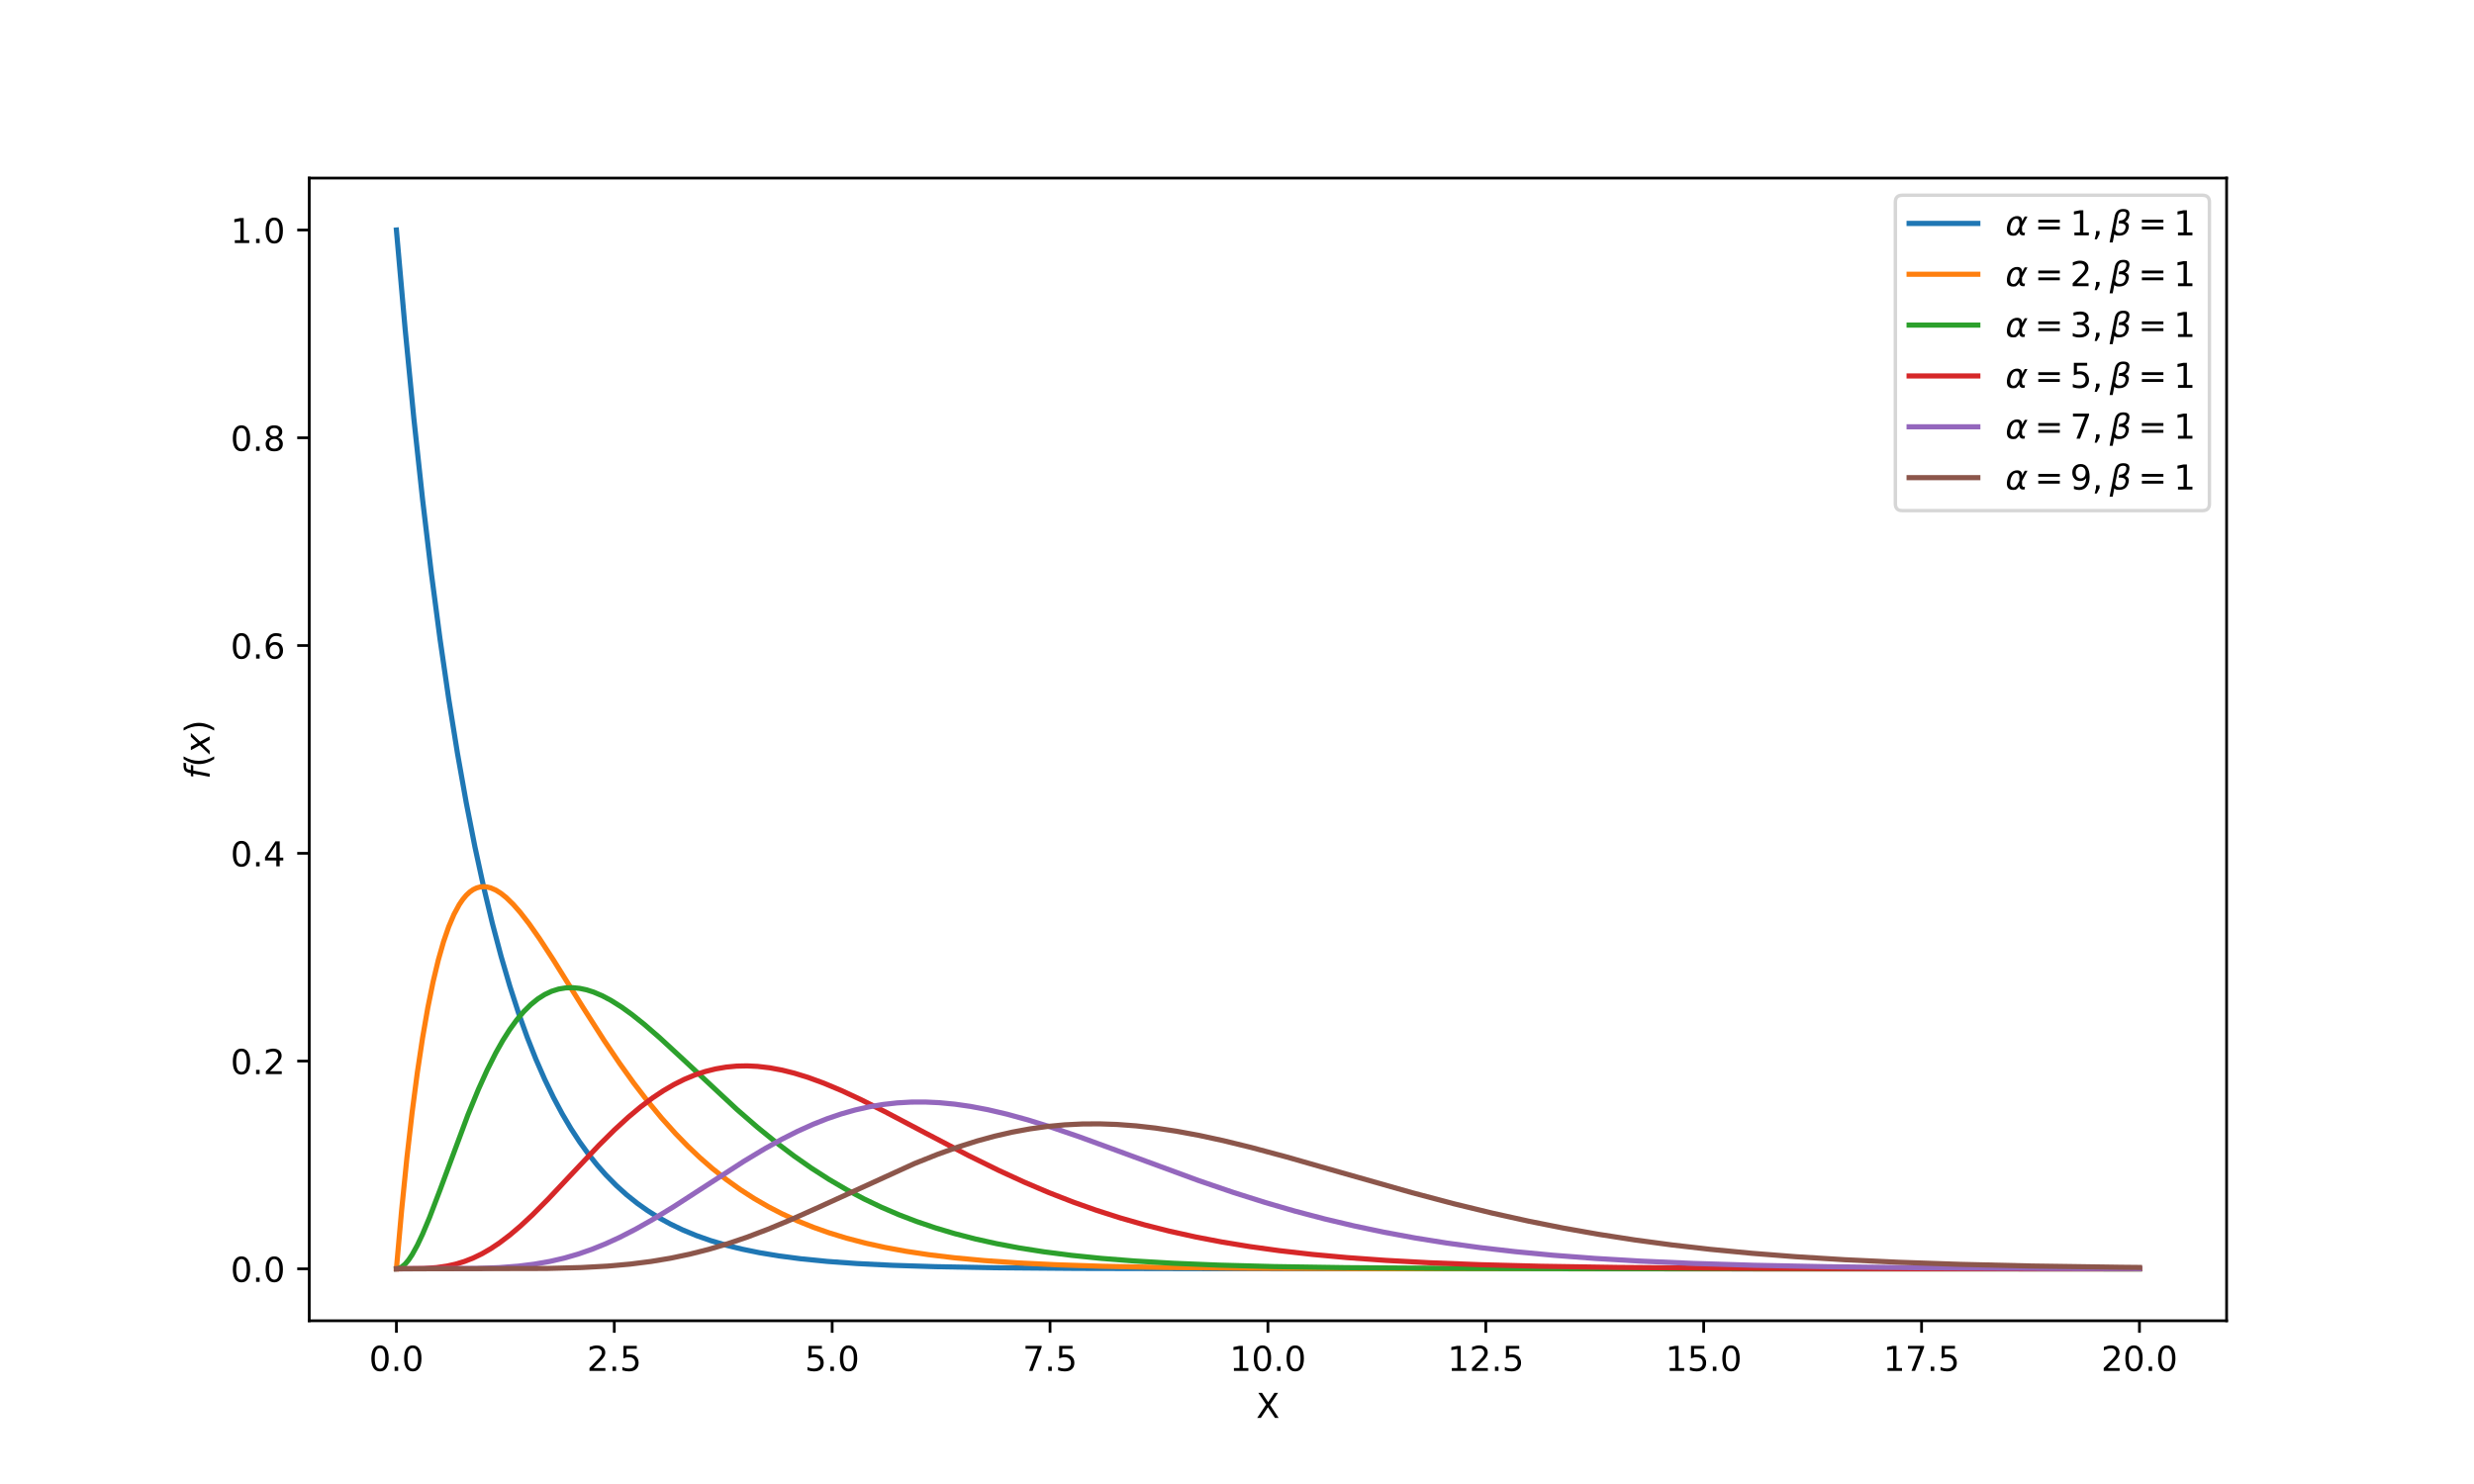
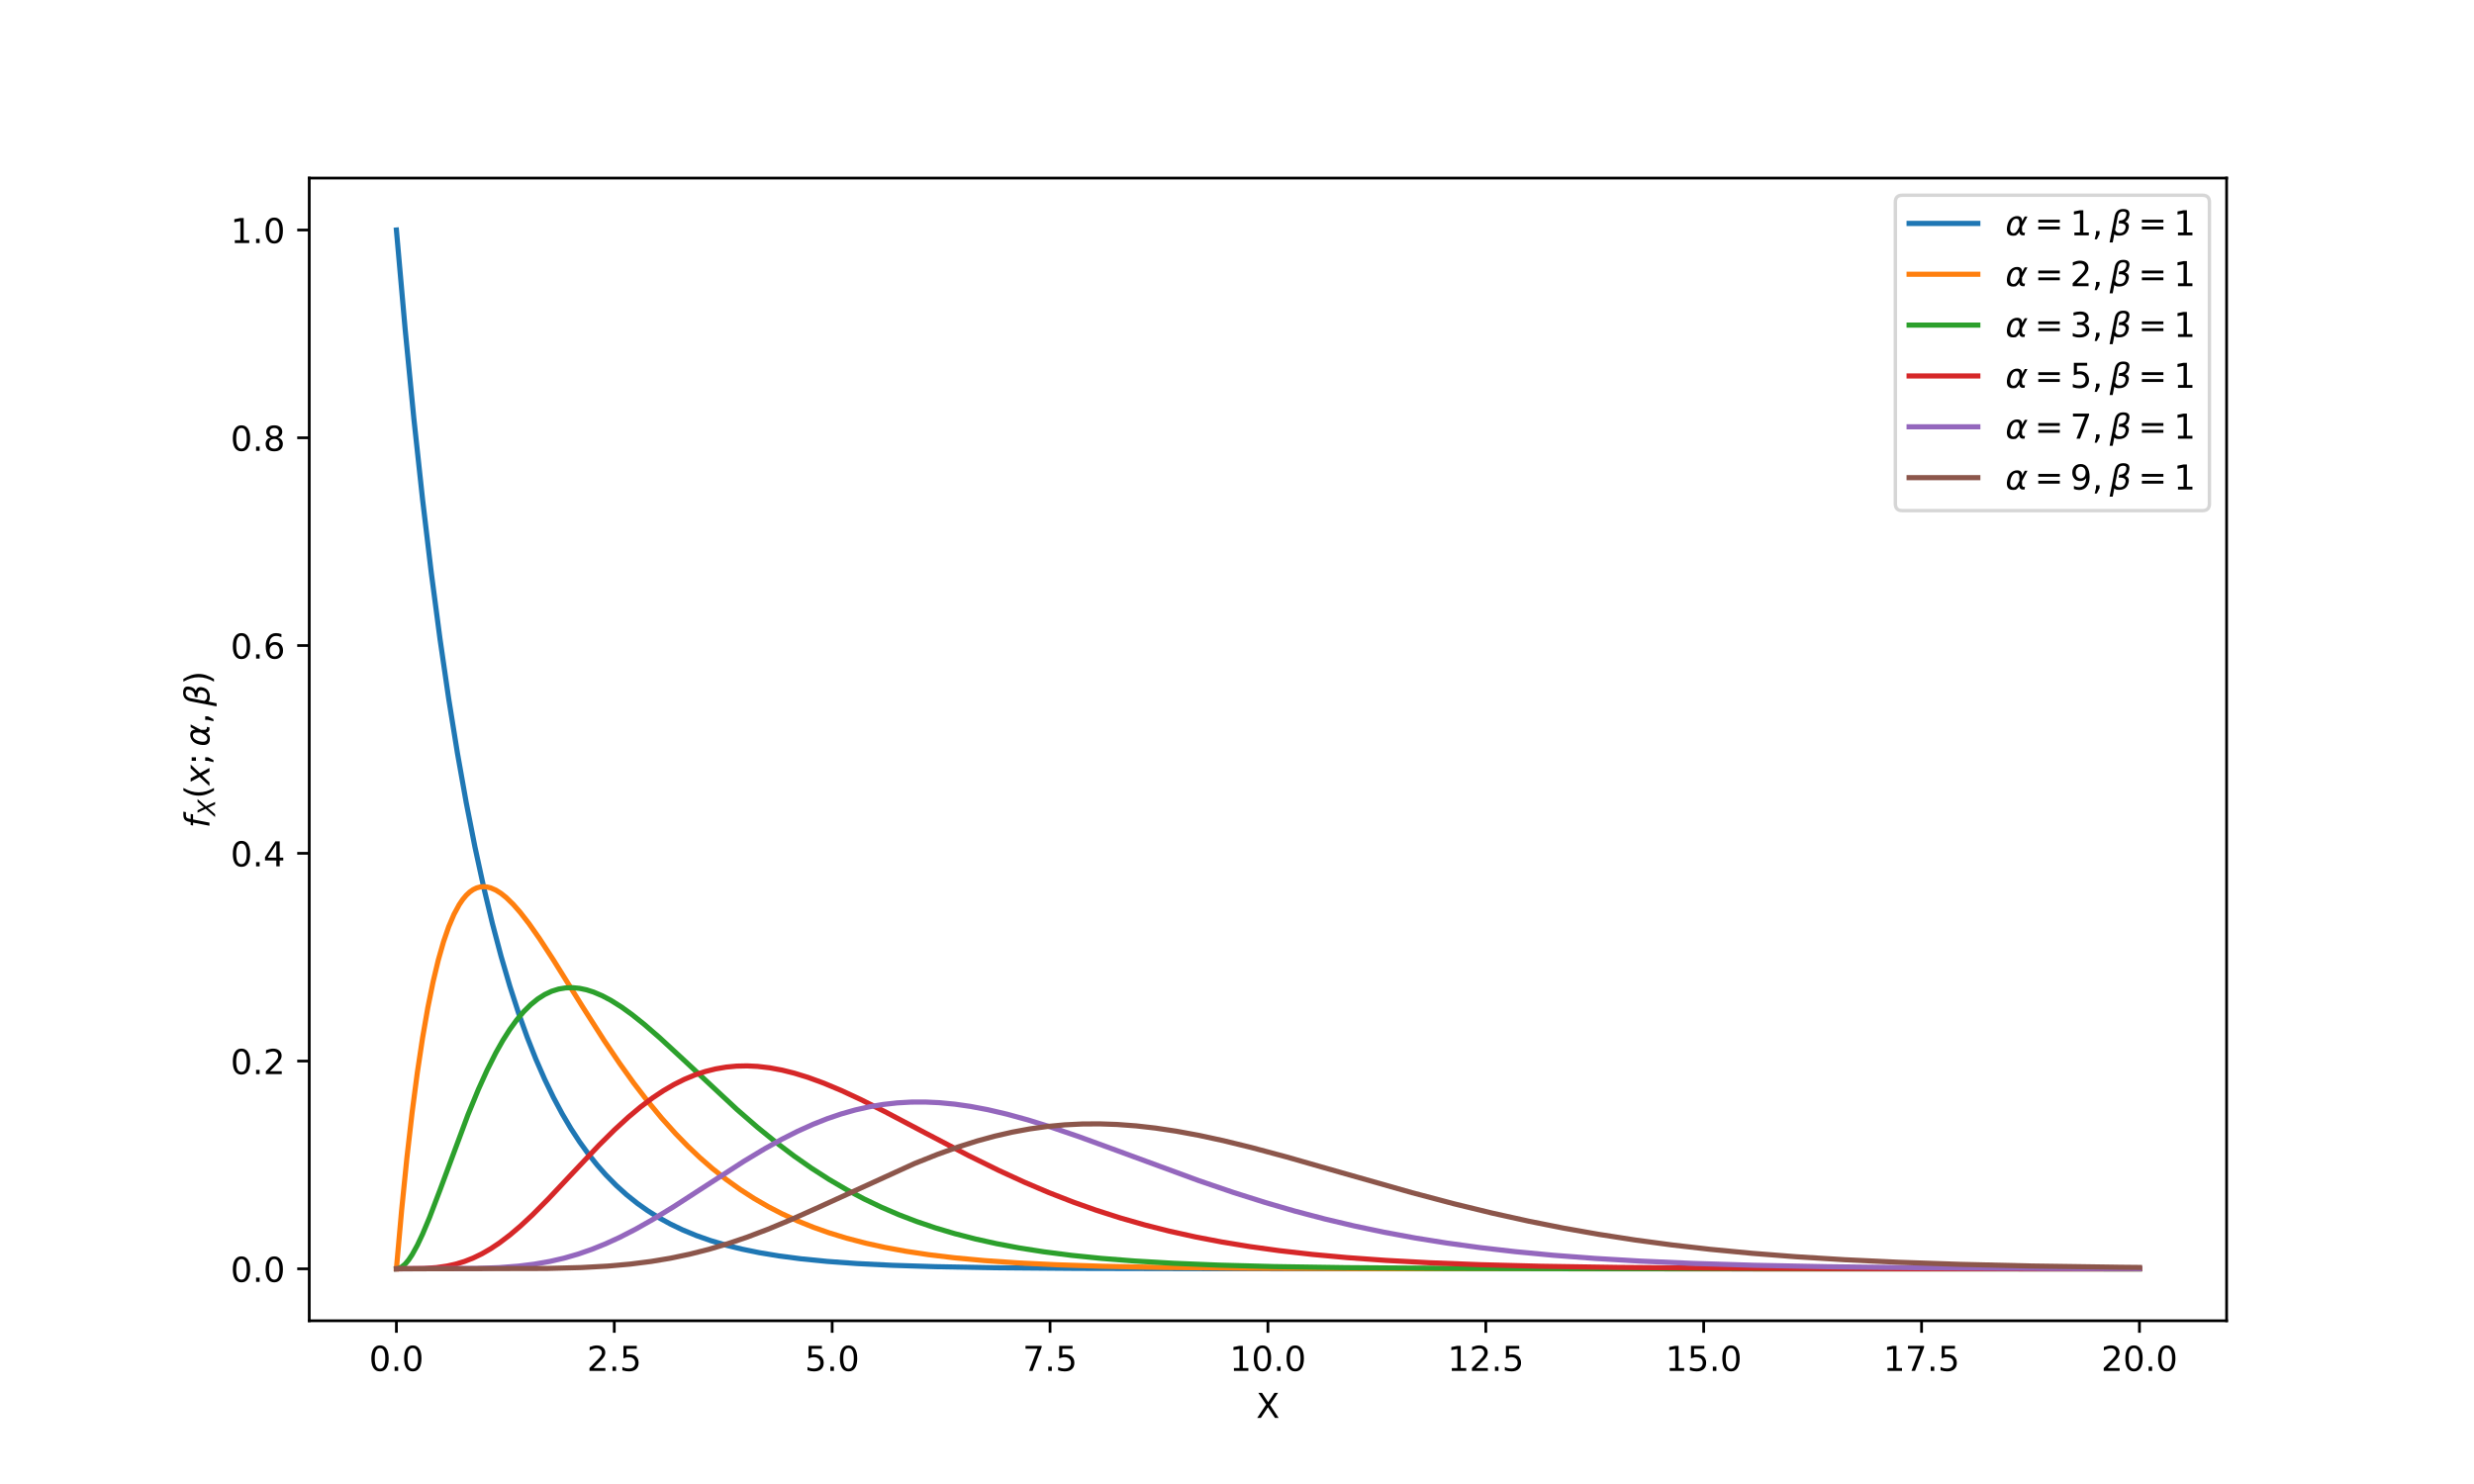
<svg xmlns="http://www.w3.org/2000/svg" xmlns:xlink="http://www.w3.org/1999/xlink" width="720pt" height="432pt" viewBox="0 0 720 432" version="1.1">
  <defs>
    <style type="text/css">*{stroke-linejoin: round; stroke-linecap: butt}</style>
  </defs>
  <g id="figure_1">
    <g id="patch_1">
      <path d="M 0 432  L 720 432  L 720 0  L 0 0  z " style="fill: #ffffff" />
    </g>
    <g id="axes_1">
      <g id="patch_2">
        <path d="M 90 384.48  L 648 384.48  L 648 51.84  L 90 51.84  z " style="fill: #ffffff" />
      </g>
      <g id="matplotlib.axis_1">
        <g id="xtick_1">
          <g id="line2d_1">
            <defs>
-               <path id="mdba56715c9" d="M 0 0  L 0 3.5  " style="stroke: #000000; stroke-width: 0.8" />
-             </defs>
-             <g>
-               <use xlink:href="#mdba56715c9" x="115.364" y="384.48" style="stroke: #000000; stroke-width: 0.8" />
+               <path id="m07faf772a5" d="M 0 0  L 0 3.5  " style="stroke: #000000; stroke-width: 0.8" />
+             </defs>
+             <g>
+               <use xlink:href="#m07faf772a5" x="115.364" y="384.48" style="stroke: #000000; stroke-width: 0.8" />
            </g>
          </g>
          <g id="text_1">
            <g transform="translate(107.4121 399.0784) scale(0.1 -0.1)">
              <defs>
                <path id="DejaVuSans-30" d="M 2034 4250  Q 1547 4250 1301 3770  Q 1056 3291 1056 2328  Q 1056 1369 1301 889  Q 1547 409 2034 409  Q 2525 409 2770 889  Q 3016 1369 3016 2328  Q 3016 3291 2770 3770  Q 2525 4250 2034 4250  z M 2034 4750  Q 2819 4750 3233 4129  Q 3647 3509 3647 2328  Q 3647 1150 3233 529  Q 2819 -91 2034 -91  Q 1250 -91 836 529  Q 422 1150 422 2328  Q 422 3509 836 4129  Q 1250 4750 2034 4750  z " transform="scale(0.015625)" />
                <path id="DejaVuSans-2e" d="M 684 794  L 1344 794  L 1344 0  L 684 0  L 684 794  z " transform="scale(0.015625)" />
              </defs>
              <use xlink:href="#DejaVuSans-30" />
              <use xlink:href="#DejaVuSans-2e" x="63.623" />
              <use xlink:href="#DejaVuSans-30" x="95.41" />
            </g>
          </g>
        </g>
        <g id="xtick_2">
          <g id="line2d_2">
            <g>
-               <use xlink:href="#mdba56715c9" x="178.773" y="384.48" style="stroke: #000000; stroke-width: 0.8" />
+               <use xlink:href="#m07faf772a5" x="178.773" y="384.48" style="stroke: #000000; stroke-width: 0.8" />
            </g>
          </g>
          <g id="text_2">
            <g transform="translate(170.8212 399.0784) scale(0.1 -0.1)">
              <defs>
                <path id="DejaVuSans-32" d="M 1228 531  L 3431 531  L 3431 0  L 469 0  L 469 531  Q 828 903 1448 1529  Q 2069 2156 2228 2338  Q 2531 2678 2651 2914  Q 2772 3150 2772 3378  Q 2772 3750 2511 3984  Q 2250 4219 1831 4219  Q 1534 4219 1204 4116  Q 875 4013 500 3803  L 500 4441  Q 881 4594 1212 4672  Q 1544 4750 1819 4750  Q 2544 4750 2975 4387  Q 3406 4025 3406 3419  Q 3406 3131 3298 2873  Q 3191 2616 2906 2266  Q 2828 2175 2409 1742  Q 1991 1309 1228 531  z " transform="scale(0.015625)" />
                <path id="DejaVuSans-35" d="M 691 4666  L 3169 4666  L 3169 4134  L 1269 4134  L 1269 2991  Q 1406 3038 1543 3061  Q 1681 3084 1819 3084  Q 2600 3084 3056 2656  Q 3513 2228 3513 1497  Q 3513 744 3044 326  Q 2575 -91 1722 -91  Q 1428 -91 1123 -41  Q 819 9 494 109  L 494 744  Q 775 591 1075 516  Q 1375 441 1709 441  Q 2250 441 2565 725  Q 2881 1009 2881 1497  Q 2881 1984 2565 2268  Q 2250 2553 1709 2553  Q 1456 2553 1204 2497  Q 953 2441 691 2322  L 691 4666  z " transform="scale(0.015625)" />
              </defs>
              <use xlink:href="#DejaVuSans-32" />
              <use xlink:href="#DejaVuSans-2e" x="63.623" />
              <use xlink:href="#DejaVuSans-35" x="95.41" />
            </g>
          </g>
        </g>
        <g id="xtick_3">
          <g id="line2d_3">
            <g>
-               <use xlink:href="#mdba56715c9" x="242.182" y="384.48" style="stroke: #000000; stroke-width: 0.8" />
+               <use xlink:href="#m07faf772a5" x="242.182" y="384.48" style="stroke: #000000; stroke-width: 0.8" />
            </g>
          </g>
          <g id="text_3">
            <g transform="translate(234.2303 399.0784) scale(0.1 -0.1)">
              <use xlink:href="#DejaVuSans-35" />
              <use xlink:href="#DejaVuSans-2e" x="63.623" />
              <use xlink:href="#DejaVuSans-30" x="95.41" />
            </g>
          </g>
        </g>
        <g id="xtick_4">
          <g id="line2d_4">
            <g>
-               <use xlink:href="#mdba56715c9" x="305.591" y="384.48" style="stroke: #000000; stroke-width: 0.8" />
+               <use xlink:href="#m07faf772a5" x="305.591" y="384.48" style="stroke: #000000; stroke-width: 0.8" />
            </g>
          </g>
          <g id="text_4">
            <g transform="translate(297.6393 399.0784) scale(0.1 -0.1)">
              <defs>
                <path id="DejaVuSans-37" d="M 525 4666  L 3525 4666  L 3525 4397  L 1831 0  L 1172 0  L 2766 4134  L 525 4134  L 525 4666  z " transform="scale(0.015625)" />
              </defs>
              <use xlink:href="#DejaVuSans-37" />
              <use xlink:href="#DejaVuSans-2e" x="63.623" />
              <use xlink:href="#DejaVuSans-35" x="95.41" />
            </g>
          </g>
        </g>
        <g id="xtick_5">
          <g id="line2d_5">
            <g>
-               <use xlink:href="#mdba56715c9" x="369" y="384.48" style="stroke: #000000; stroke-width: 0.8" />
+               <use xlink:href="#m07faf772a5" x="369" y="384.48" style="stroke: #000000; stroke-width: 0.8" />
            </g>
          </g>
          <g id="text_5">
            <g transform="translate(357.8672 399.0784) scale(0.1 -0.1)">
              <defs>
                <path id="DejaVuSans-31" d="M 794 531  L 1825 531  L 1825 4091  L 703 3866  L 703 4441  L 1819 4666  L 2450 4666  L 2450 531  L 3481 531  L 3481 0  L 794 0  L 794 531  z " transform="scale(0.015625)" />
              </defs>
              <use xlink:href="#DejaVuSans-31" />
              <use xlink:href="#DejaVuSans-30" x="63.623" />
              <use xlink:href="#DejaVuSans-2e" x="127.246" />
              <use xlink:href="#DejaVuSans-30" x="159.033" />
            </g>
          </g>
        </g>
        <g id="xtick_6">
          <g id="line2d_6">
            <g>
-               <use xlink:href="#mdba56715c9" x="432.409" y="384.48" style="stroke: #000000; stroke-width: 0.8" />
+               <use xlink:href="#m07faf772a5" x="432.409" y="384.48" style="stroke: #000000; stroke-width: 0.8" />
            </g>
          </g>
          <g id="text_6">
            <g transform="translate(421.2763 399.0784) scale(0.1 -0.1)">
              <use xlink:href="#DejaVuSans-31" />
              <use xlink:href="#DejaVuSans-32" x="63.623" />
              <use xlink:href="#DejaVuSans-2e" x="127.246" />
              <use xlink:href="#DejaVuSans-35" x="159.033" />
            </g>
          </g>
        </g>
        <g id="xtick_7">
          <g id="line2d_7">
            <g>
-               <use xlink:href="#mdba56715c9" x="495.818" y="384.48" style="stroke: #000000; stroke-width: 0.8" />
+               <use xlink:href="#m07faf772a5" x="495.818" y="384.48" style="stroke: #000000; stroke-width: 0.8" />
            </g>
          </g>
          <g id="text_7">
            <g transform="translate(484.6854 399.0784) scale(0.1 -0.1)">
              <use xlink:href="#DejaVuSans-31" />
              <use xlink:href="#DejaVuSans-35" x="63.623" />
              <use xlink:href="#DejaVuSans-2e" x="127.246" />
              <use xlink:href="#DejaVuSans-30" x="159.033" />
            </g>
          </g>
        </g>
        <g id="xtick_8">
          <g id="line2d_8">
            <g>
-               <use xlink:href="#mdba56715c9" x="559.227" y="384.48" style="stroke: #000000; stroke-width: 0.8" />
+               <use xlink:href="#m07faf772a5" x="559.227" y="384.48" style="stroke: #000000; stroke-width: 0.8" />
            </g>
          </g>
          <g id="text_8">
            <g transform="translate(548.0945 399.0784) scale(0.1 -0.1)">
              <use xlink:href="#DejaVuSans-31" />
              <use xlink:href="#DejaVuSans-37" x="63.623" />
              <use xlink:href="#DejaVuSans-2e" x="127.246" />
              <use xlink:href="#DejaVuSans-35" x="159.033" />
            </g>
          </g>
        </g>
        <g id="xtick_9">
          <g id="line2d_9">
            <g>
-               <use xlink:href="#mdba56715c9" x="622.636" y="384.48" style="stroke: #000000; stroke-width: 0.8" />
+               <use xlink:href="#m07faf772a5" x="622.636" y="384.48" style="stroke: #000000; stroke-width: 0.8" />
            </g>
          </g>
          <g id="text_9">
            <g transform="translate(611.5036 399.0784) scale(0.1 -0.1)">
              <use xlink:href="#DejaVuSans-32" />
              <use xlink:href="#DejaVuSans-30" x="63.623" />
              <use xlink:href="#DejaVuSans-2e" x="127.246" />
              <use xlink:href="#DejaVuSans-30" x="159.033" />
            </g>
          </g>
        </g>
        <g id="text_10">
          <g transform="translate(365.575 412.7566) scale(0.1 -0.1)">
            <defs>
              <path id="DejaVuSans-58" d="M 403 4666  L 1081 4666  L 2241 2931  L 3406 4666  L 4084 4666  L 2584 2425  L 4184 0  L 3506 0  L 2194 1984  L 872 0  L 191 0  L 1856 2491  L 403 4666  z " transform="scale(0.015625)" />
            </defs>
            <use xlink:href="#DejaVuSans-58" />
          </g>
        </g>
      </g>
      <g id="matplotlib.axis_2">
        <g id="ytick_1">
          <g id="line2d_10">
            <defs>
-               <path id="me9c9425c55" d="M 0 0  L -3.5 0  " style="stroke: #000000; stroke-width: 0.8" />
-             </defs>
-             <g>
-               <use xlink:href="#me9c9425c55" x="90" y="369.36" style="stroke: #000000; stroke-width: 0.8" />
+               <path id="m8582be7dda" d="M 0 0  L -3.5 0  " style="stroke: #000000; stroke-width: 0.8" />
+             </defs>
+             <g>
+               <use xlink:href="#m8582be7dda" x="90" y="369.36" style="stroke: #000000; stroke-width: 0.8" />
            </g>
          </g>
          <g id="text_11">
            <g transform="translate(67.09687 373.1592) scale(0.1 -0.1)">
              <use xlink:href="#DejaVuSans-30" />
              <use xlink:href="#DejaVuSans-2e" x="63.623" />
              <use xlink:href="#DejaVuSans-30" x="95.41" />
            </g>
          </g>
        </g>
        <g id="ytick_2">
          <g id="line2d_11">
            <g>
-               <use xlink:href="#me9c9425c55" x="90" y="308.88" style="stroke: #000000; stroke-width: 0.8" />
+               <use xlink:href="#m8582be7dda" x="90" y="308.88" style="stroke: #000000; stroke-width: 0.8" />
            </g>
          </g>
          <g id="text_12">
            <g transform="translate(67.09687 312.6792) scale(0.1 -0.1)">
              <use xlink:href="#DejaVuSans-30" />
              <use xlink:href="#DejaVuSans-2e" x="63.623" />
              <use xlink:href="#DejaVuSans-32" x="95.41" />
            </g>
          </g>
        </g>
        <g id="ytick_3">
          <g id="line2d_12">
            <g>
-               <use xlink:href="#me9c9425c55" x="90" y="248.4" style="stroke: #000000; stroke-width: 0.8" />
+               <use xlink:href="#m8582be7dda" x="90" y="248.4" style="stroke: #000000; stroke-width: 0.8" />
            </g>
          </g>
          <g id="text_13">
            <g transform="translate(67.09687 252.1992) scale(0.1 -0.1)">
              <defs>
                <path id="DejaVuSans-34" d="M 2419 4116  L 825 1625  L 2419 1625  L 2419 4116  z M 2253 4666  L 3047 4666  L 3047 1625  L 3713 1625  L 3713 1100  L 3047 1100  L 3047 0  L 2419 0  L 2419 1100  L 313 1100  L 313 1709  L 2253 4666  z " transform="scale(0.015625)" />
              </defs>
              <use xlink:href="#DejaVuSans-30" />
              <use xlink:href="#DejaVuSans-2e" x="63.623" />
              <use xlink:href="#DejaVuSans-34" x="95.41" />
            </g>
          </g>
        </g>
        <g id="ytick_4">
          <g id="line2d_13">
            <g>
-               <use xlink:href="#me9c9425c55" x="90" y="187.92" style="stroke: #000000; stroke-width: 0.8" />
+               <use xlink:href="#m8582be7dda" x="90" y="187.92" style="stroke: #000000; stroke-width: 0.8" />
            </g>
          </g>
          <g id="text_14">
            <g transform="translate(67.09687 191.7192) scale(0.1 -0.1)">
              <defs>
                <path id="DejaVuSans-36" d="M 2113 2584  Q 1688 2584 1439 2293  Q 1191 2003 1191 1497  Q 1191 994 1439 701  Q 1688 409 2113 409  Q 2538 409 2786 701  Q 3034 994 3034 1497  Q 3034 2003 2786 2293  Q 2538 2584 2113 2584  z M 3366 4563  L 3366 3988  Q 3128 4100 2886 4159  Q 2644 4219 2406 4219  Q 1781 4219 1451 3797  Q 1122 3375 1075 2522  Q 1259 2794 1537 2939  Q 1816 3084 2150 3084  Q 2853 3084 3261 2657  Q 3669 2231 3669 1497  Q 3669 778 3244 343  Q 2819 -91 2113 -91  Q 1303 -91 875 529  Q 447 1150 447 2328  Q 447 3434 972 4092  Q 1497 4750 2381 4750  Q 2619 4750 2861 4703  Q 3103 4656 3366 4563  z " transform="scale(0.015625)" />
              </defs>
              <use xlink:href="#DejaVuSans-30" />
              <use xlink:href="#DejaVuSans-2e" x="63.623" />
              <use xlink:href="#DejaVuSans-36" x="95.41" />
            </g>
          </g>
        </g>
        <g id="ytick_5">
          <g id="line2d_14">
            <g>
-               <use xlink:href="#me9c9425c55" x="90" y="127.44" style="stroke: #000000; stroke-width: 0.8" />
+               <use xlink:href="#m8582be7dda" x="90" y="127.44" style="stroke: #000000; stroke-width: 0.8" />
            </g>
          </g>
          <g id="text_15">
            <g transform="translate(67.09687 131.2392) scale(0.1 -0.1)">
              <defs>
                <path id="DejaVuSans-38" d="M 2034 2216  Q 1584 2216 1326 1975  Q 1069 1734 1069 1313  Q 1069 891 1326 650  Q 1584 409 2034 409  Q 2484 409 2743 651  Q 3003 894 3003 1313  Q 3003 1734 2745 1975  Q 2488 2216 2034 2216  z M 1403 2484  Q 997 2584 770 2862  Q 544 3141 544 3541  Q 544 4100 942 4425  Q 1341 4750 2034 4750  Q 2731 4750 3128 4425  Q 3525 4100 3525 3541  Q 3525 3141 3298 2862  Q 3072 2584 2669 2484  Q 3125 2378 3379 2068  Q 3634 1759 3634 1313  Q 3634 634 3220 271  Q 2806 -91 2034 -91  Q 1263 -91 848 271  Q 434 634 434 1313  Q 434 1759 690 2068  Q 947 2378 1403 2484  z M 1172 3481  Q 1172 3119 1398 2916  Q 1625 2713 2034 2713  Q 2441 2713 2670 2916  Q 2900 3119 2900 3481  Q 2900 3844 2670 4047  Q 2441 4250 2034 4250  Q 1625 4250 1398 4047  Q 1172 3844 1172 3481  z " transform="scale(0.015625)" />
              </defs>
              <use xlink:href="#DejaVuSans-30" />
              <use xlink:href="#DejaVuSans-2e" x="63.623" />
              <use xlink:href="#DejaVuSans-38" x="95.41" />
            </g>
          </g>
        </g>
        <g id="ytick_6">
          <g id="line2d_15">
            <g>
-               <use xlink:href="#me9c9425c55" x="90" y="66.96" style="stroke: #000000; stroke-width: 0.8" />
+               <use xlink:href="#m8582be7dda" x="90" y="66.96" style="stroke: #000000; stroke-width: 0.8" />
            </g>
          </g>
          <g id="text_16">
            <g transform="translate(67.09687 70.75922) scale(0.1 -0.1)">
              <use xlink:href="#DejaVuSans-31" />
              <use xlink:href="#DejaVuSans-2e" x="63.623" />
              <use xlink:href="#DejaVuSans-30" x="95.41" />
            </g>
          </g>
        </g>
        <g id="text_17">
-           <g transform="translate(61.01719 226.81) rotate(-90) scale(0.1 -0.1)">
+           <g transform="translate(60.99688 241.06) rotate(-90) scale(0.1 -0.1)">
            <defs>
              <path id="DejaVuSans-Oblique-66" d="M 3059 4863  L 2969 4384  L 2419 4384  Q 2106 4384 1964 4261  Q 1822 4138 1753 3809  L 1691 3500  L 2638 3500  L 2553 3053  L 1606 3053  L 1013 0  L 434 0  L 1031 3053  L 481 3053  L 563 3500  L 1113 3500  L 1159 3744  Q 1278 4363 1576 4613  Q 1875 4863 2516 4863  L 3059 4863  z " transform="scale(0.015625)" />
+               <path id="DejaVuSans-Oblique-58" d="M 878 4666  L 1516 4666  L 2316 2981  L 3763 4666  L 4500 4666  L 2578 2438  L 3738 0  L 3103 0  L 2163 1966  L 459 0  L -275 0  L 1906 2509  L 878 4666  z " transform="scale(0.015625)" />
              <path id="DejaVuSans-28" d="M 1984 4856  Q 1566 4138 1362 3434  Q 1159 2731 1159 2009  Q 1159 1288 1364 580  Q 1569 -128 1984 -844  L 1484 -844  Q 1016 -109 783 600  Q 550 1309 550 2009  Q 550 2706 781 3412  Q 1013 4119 1484 4856  L 1984 4856  z " transform="scale(0.015625)" />
              <path id="DejaVuSans-Oblique-78" d="M 3841 3500  L 2234 1784  L 3219 0  L 2559 0  L 1819 1388  L 531 0  L -166 0  L 1556 1844  L 641 3500  L 1300 3500  L 1972 2234  L 3144 3500  L 3841 3500  z " transform="scale(0.015625)" />
+               <path id="DejaVuSans-3b" d="M 750 3309  L 1409 3309  L 1409 2516  L 750 2516  L 750 3309  z M 750 794  L 1409 794  L 1409 256  L 897 -744  L 494 -744  L 750 256  L 750 794  z " transform="scale(0.015625)" />
+               <path id="DejaVuSans-Oblique-3b1" d="M 2619 1628  L 2622 2350  Q 2625 3088 2069 3091  Q 1653 3094 1394 2747  Q 1069 2319 959 1747  Q 825 1059 994 731  Q 1169 397 1547 397  Q 1966 397 2319 1063  L 2619 1628  z M 2166 3578  Q 3141 3594 3128 2584  Q 3128 2584 3616 3500  L 4128 3500  L 3119 1603  L 3109 919  Q 3109 766 3194 638  Q 3291 488 3391 488  L 3669 488  L 3575 0  L 3228 0  Q 2934 0 2722 263  Q 2622 394 2619 669  Q 2416 334 2066 50  Q 1900 -81 1453 -78  Q 722 -72 456 397  Q 184 884 353 1747  Q 534 2675 1009 3097  Q 1544 3569 2166 3578  z " transform="scale(0.015625)" />
+               <path id="DejaVuSans-2c" d="M 750 794  L 1409 794  L 1409 256  L 897 -744  L 494 -744  L 750 256  L 750 794  z " transform="scale(0.015625)" />
+               <path id="DejaVuSans-Oblique-3b2" d="M 872 216  L 572 -1331  L -6 -1331  L 928 3478  Q 1206 4903 2538 4903  Q 3888 4903 3659 3700  Q 3503 2844 2894 2531  Q 3713 2250 3553 1416  Q 3272 -69 1759 -66  Q 1097 -63 872 216  z M 1019 966  Q 1259 422 1875 425  Q 2775 425 2966 1406  Q 3138 2288 1675 2219  L 1778 2750  Q 2909 2731 3106 3750  Q 3241 4438 2509 4434  Q 1691 4434 1503 3459  L 1019 966  z " transform="scale(0.015625)" />
              <path id="DejaVuSans-29" d="M 513 4856  L 1013 4856  Q 1481 4119 1714 3412  Q 1947 2706 1947 2009  Q 1947 1309 1714 600  Q 1481 -109 1013 -844  L 513 -844  Q 928 -128 1133 580  Q 1338 1288 1338 2009  Q 1338 2731 1133 3434  Q 928 4138 513 4856  z " transform="scale(0.015625)" />
            </defs>
-             <use xlink:href="#DejaVuSans-Oblique-66" transform="translate(0 0.015625)" />
-             <use xlink:href="#DejaVuSans-28" transform="translate(35.20508 0.015625)" />
-             <use xlink:href="#DejaVuSans-Oblique-78" transform="translate(74.21875 0.015625)" />
-             <use xlink:href="#DejaVuSans-29" transform="translate(133.3984 0.015625)" />
+             <use xlink:href="#DejaVuSans-Oblique-66" transform="translate(0 0.390625)" />
+             <use xlink:href="#DejaVuSans-Oblique-58" transform="translate(35.20508 -16.01562) scale(0.7)" />
+             <use xlink:href="#DejaVuSans-28" transform="translate(85.89356 0.390625)" />
+             <use xlink:href="#DejaVuSans-Oblique-78" transform="translate(124.9072 0.390625)" />
+             <use xlink:href="#DejaVuSans-3b" transform="translate(184.0869 0.390625)" />
+             <use xlink:href="#DejaVuSans-Oblique-3b1" transform="translate(237.2607 0.390625)" />
+             <use xlink:href="#DejaVuSans-2c" transform="translate(303.1787 0.390625)" />
+             <use xlink:href="#DejaVuSans-Oblique-3b2" transform="translate(354.4482 0.390625)" />
+             <use xlink:href="#DejaVuSans-29" transform="translate(418.2666 0.390625)" />
          </g>
        </g>
      </g>
      <g id="line2d_16">
-         <path d="M 115.364 66.96  L 117.903 95.765  L 120.441 121.825  L 122.98 145.404  L 125.519 166.736  L 128.058 186.037  L 130.597 203.499  L 133.136 219.298  L 135.675 233.592  L 138.214 246.524  L 140.753 258.225  L 143.292 268.811  L 145.83 278.388  L 148.369 287.054  L 150.908 294.894  L 153.447 301.987  L 155.986 308.404  L 158.525 314.21  L 161.064 319.464  L 163.603 324.216  L 166.142 328.516  L 168.681 332.407  L 171.219 335.927  L 173.758 339.111  L 176.297 341.993  L 179.344 345.09  L 182.391 347.837  L 185.437 350.273  L 188.484 352.434  L 191.531 354.35  L 195.085 356.312  L 198.64 358.019  L 202.702 359.697  L 206.764 361.127  L 211.334 362.484  L 215.904 363.618  L 220.982 364.66  L 226.568 365.589  L 233.169 366.453  L 240.785 367.207  L 249.418 367.828  L 259.573 368.334  L 272.268 368.738  L 289.025 369.039  L 313.398 369.237  L 357.575 369.338  L 514.987 369.36  L 622.636 369.36  L 622.636 369.36  " clip-path="url(#pf58332b8a5)" style="fill: none; stroke: #1f77b4; stroke-width: 1.5; stroke-linecap: square" />
+         <path d="M 115.364 66.96  L 117.903 95.765  L 120.441 121.825  L 122.98 145.404  L 125.519 166.736  L 128.058 186.037  L 130.597 203.499  L 133.136 219.298  L 135.675 233.592  L 138.214 246.524  L 140.753 258.225  L 143.292 268.811  L 145.83 278.388  L 148.369 287.054  L 150.908 294.894  L 153.447 301.987  L 155.986 308.404  L 158.525 314.21  L 161.064 319.464  L 163.603 324.216  L 166.142 328.516  L 168.681 332.407  L 171.219 335.927  L 173.758 339.111  L 176.297 341.993  L 179.344 345.09  L 182.391 347.837  L 185.437 350.273  L 188.484 352.434  L 191.531 354.35  L 195.085 356.312  L 198.64 358.019  L 202.702 359.697  L 206.764 361.127  L 211.334 362.484  L 215.904 363.618  L 220.982 364.66  L 226.568 365.589  L 233.169 366.453  L 240.785 367.207  L 249.418 367.828  L 259.573 368.334  L 272.268 368.738  L 289.025 369.039  L 313.398 369.237  L 357.575 369.338  L 514.987 369.36  L 622.636 369.36  L 622.636 369.36  " clip-path="url(#p2d7de448ae)" style="fill: none; stroke: #1f77b4; stroke-width: 1.5; stroke-linecap: square" />
      </g>
      <g id="line2d_17">
-         <path d="M 115.364 369.36  L 116.887 352.257  L 118.41 337.147  L 119.934 323.857  L 121.457 312.226  L 122.98 302.106  L 124.504 293.36  L 126.027 285.861  L 127.55 279.496  L 129.074 274.156  L 130.597 269.744  L 132.12 266.17  L 133.644 263.351  L 134.659 261.853  L 135.675 260.637  L 136.69 259.681  L 137.706 258.968  L 138.722 258.48  L 139.737 258.2  L 140.753 258.113  L 141.768 258.204  L 142.784 258.46  L 144.307 259.122  L 145.83 260.085  L 147.354 261.309  L 149.385 263.292  L 151.416 265.61  L 153.955 268.882  L 157.002 273.22  L 161.064 279.457  L 169.696 293.308  L 175.79 302.842  L 180.36 309.608  L 184.422 315.269  L 188.484 320.564  L 192.546 325.475  L 196.609 330.002  L 200.163 333.652  L 203.717 337.02  L 207.272 340.118  L 211.334 343.345  L 215.396 346.256  L 219.459 348.876  L 223.521 351.227  L 227.583 353.33  L 232.153 355.428  L 236.723 357.27  L 241.293 358.883  L 246.371 360.438  L 251.957 361.896  L 257.542 363.127  L 263.636 364.248  L 270.237 365.244  L 277.853 366.162  L 286.486 366.963  L 296.133 367.629  L 307.305 368.177  L 321.015 368.622  L 338.787 368.962  L 363.668 369.194  L 404.291 369.321  L 511.432 369.359  L 622.636 369.36  L 622.636 369.36  " clip-path="url(#pf58332b8a5)" style="fill: none; stroke: #ff7f0e; stroke-width: 1.5; stroke-linecap: square" />
+         <path d="M 115.364 369.36  L 116.887 352.257  L 118.41 337.147  L 119.934 323.857  L 121.457 312.226  L 122.98 302.106  L 124.504 293.36  L 126.027 285.861  L 127.55 279.496  L 129.074 274.156  L 130.597 269.744  L 132.12 266.17  L 133.644 263.351  L 134.659 261.853  L 135.675 260.637  L 136.69 259.681  L 137.706 258.968  L 138.722 258.48  L 139.737 258.2  L 140.753 258.113  L 141.768 258.204  L 142.784 258.46  L 144.307 259.122  L 145.83 260.085  L 147.354 261.309  L 149.385 263.292  L 151.416 265.61  L 153.955 268.882  L 157.002 273.22  L 161.064 279.457  L 169.696 293.308  L 175.79 302.842  L 180.36 309.608  L 184.422 315.269  L 188.484 320.564  L 192.546 325.475  L 196.609 330.002  L 200.163 333.652  L 203.717 337.02  L 207.272 340.118  L 211.334 343.345  L 215.396 346.256  L 219.459 348.876  L 223.521 351.227  L 227.583 353.33  L 232.153 355.428  L 236.723 357.27  L 241.293 358.883  L 246.371 360.438  L 251.957 361.896  L 257.542 363.127  L 263.636 364.248  L 270.237 365.244  L 277.853 366.162  L 286.486 366.963  L 296.133 367.629  L 307.305 368.177  L 321.015 368.622  L 338.787 368.962  L 363.668 369.194  L 404.291 369.321  L 511.432 369.359  L 622.636 369.36  L 622.636 369.36  " clip-path="url(#p2d7de448ae)" style="fill: none; stroke: #ff7f0e; stroke-width: 1.5; stroke-linecap: square" />
      </g>
      <g id="line2d_18">
-         <path d="M 115.364 369.36  L 115.871 369.301  L 116.887 368.846  L 117.903 367.989  L 118.918 366.779  L 119.934 365.261  L 121.457 362.497  L 122.98 359.262  L 125.011 354.405  L 128.058 346.399  L 136.183 324.53  L 139.229 317.117  L 141.768 311.501  L 144.307 306.462  L 146.338 302.868  L 148.369 299.672  L 150.4 296.874  L 152.432 294.47  L 154.463 292.451  L 156.494 290.802  L 158.525 289.509  L 160.556 288.554  L 162.587 287.918  L 164.618 287.58  L 166.649 287.519  L 168.681 287.715  L 170.712 288.147  L 172.743 288.794  L 175.282 289.875  L 177.821 291.223  L 180.867 293.142  L 183.914 295.335  L 187.468 298.169  L 192.038 302.132  L 198.132 307.752  L 214.381 322.897  L 220.474 328.184  L 226.06 332.718  L 231.138 336.552  L 236.215 340.097  L 241.293 343.351  L 246.371 346.318  L 251.449 349.008  L 256.527 351.434  L 261.604 353.612  L 266.682 355.558  L 272.268 357.454  L 277.853 359.115  L 283.947 360.687  L 290.04 362.037  L 296.641 363.281  L 303.75 364.399  L 311.875 365.442  L 320.507 366.322  L 330.155 367.083  L 341.326 367.738  L 354.528 368.28  L 370.777 368.711  L 391.596 369.026  L 421.048 369.232  L 472.841 369.337  L 622.636 369.36  L 622.636 369.36  " clip-path="url(#pf58332b8a5)" style="fill: none; stroke: #2ca02c; stroke-width: 1.5; stroke-linecap: square" />
+         <path d="M 115.364 369.36  L 115.871 369.301  L 116.887 368.846  L 117.903 367.989  L 118.918 366.779  L 119.934 365.261  L 121.457 362.497  L 122.98 359.262  L 125.011 354.405  L 128.058 346.399  L 136.183 324.53  L 139.229 317.117  L 141.768 311.501  L 144.307 306.462  L 146.338 302.868  L 148.369 299.672  L 150.4 296.874  L 152.432 294.47  L 154.463 292.451  L 156.494 290.802  L 158.525 289.509  L 160.556 288.554  L 162.587 287.918  L 164.618 287.58  L 166.649 287.519  L 168.681 287.715  L 170.712 288.147  L 172.743 288.794  L 175.282 289.875  L 177.821 291.223  L 180.867 293.142  L 183.914 295.335  L 187.468 298.169  L 192.038 302.132  L 198.132 307.752  L 214.381 322.897  L 220.474 328.184  L 226.06 332.718  L 231.138 336.552  L 236.215 340.097  L 241.293 343.351  L 246.371 346.318  L 251.449 349.008  L 256.527 351.434  L 261.604 353.612  L 266.682 355.558  L 272.268 357.454  L 277.853 359.115  L 283.947 360.687  L 290.04 362.037  L 296.641 363.281  L 303.75 364.399  L 311.875 365.442  L 320.507 366.322  L 330.155 367.083  L 341.326 367.738  L 354.528 368.28  L 370.777 368.711  L 391.596 369.026  L 421.048 369.232  L 472.841 369.337  L 622.636 369.36  L 622.636 369.36  " clip-path="url(#p2d7de448ae)" style="fill: none; stroke: #2ca02c; stroke-width: 1.5; stroke-linecap: square" />
      </g>
      <g id="line2d_19">
-         <path d="M 115.364 369.36  L 123.488 369.264  L 127.043 369.003  L 130.089 368.559  L 132.628 367.991  L 135.167 367.215  L 137.706 366.216  L 140.245 364.985  L 142.784 363.522  L 145.323 361.832  L 148.369 359.526  L 151.416 356.945  L 154.971 353.641  L 159.541 349.042  L 166.142 342.022  L 174.266 333.427  L 178.836 328.898  L 182.898 325.177  L 186.453 322.208  L 190.007 319.541  L 193.054 317.513  L 196.101 315.734  L 199.147 314.208  L 202.194 312.939  L 205.241 311.925  L 208.287 311.16  L 211.334 310.638  L 214.381 310.35  L 217.428 310.285  L 220.474 310.431  L 224.029 310.848  L 227.583 311.511  L 231.138 312.396  L 235.2 313.647  L 239.77 315.319  L 244.848 317.448  L 250.433 320.043  L 257.542 323.611  L 269.221 329.774  L 281.916 336.407  L 290.548 340.661  L 298.165 344.161  L 305.274 347.181  L 312.382 349.949  L 318.984 352.288  L 326.093 354.563  L 333.201 356.593  L 340.31 358.392  L 347.927 360.08  L 355.544 361.541  L 363.668 362.876  L 372.301 364.071  L 381.948 365.17  L 392.104 366.1  L 403.275 366.901  L 415.97 367.589  L 430.695 368.16  L 448.468 368.618  L 470.81 368.962  L 501.785 369.196  L 552.055 369.323  L 622.636 369.356  L 622.636 369.356  " clip-path="url(#pf58332b8a5)" style="fill: none; stroke: #d62728; stroke-width: 1.5; stroke-linecap: square" />
+         <path d="M 115.364 369.36  L 123.488 369.264  L 127.043 369.003  L 130.089 368.559  L 132.628 367.991  L 135.167 367.215  L 137.706 366.216  L 140.245 364.985  L 142.784 363.522  L 145.323 361.832  L 148.369 359.526  L 151.416 356.945  L 154.971 353.641  L 159.541 349.042  L 166.142 342.022  L 174.266 333.427  L 178.836 328.898  L 182.898 325.177  L 186.453 322.208  L 190.007 319.541  L 193.054 317.513  L 196.101 315.734  L 199.147 314.208  L 202.194 312.939  L 205.241 311.925  L 208.287 311.16  L 211.334 310.638  L 214.381 310.35  L 217.428 310.285  L 220.474 310.431  L 224.029 310.848  L 227.583 311.511  L 231.138 312.396  L 235.2 313.647  L 239.77 315.319  L 244.848 317.448  L 250.433 320.043  L 257.542 323.611  L 269.221 329.774  L 281.916 336.407  L 290.548 340.661  L 298.165 344.161  L 305.274 347.181  L 312.382 349.949  L 318.984 352.288  L 326.093 354.563  L 333.201 356.593  L 340.31 358.392  L 347.927 360.08  L 355.544 361.541  L 363.668 362.876  L 372.301 364.071  L 381.948 365.17  L 392.104 366.1  L 403.275 366.901  L 415.97 367.589  L 430.695 368.16  L 448.468 368.618  L 470.81 368.962  L 501.785 369.196  L 552.055 369.323  L 622.636 369.356  L 622.636 369.356  " clip-path="url(#p2d7de448ae)" style="fill: none; stroke: #d62728; stroke-width: 1.5; stroke-linecap: square" />
      </g>
      <g id="line2d_20">
-         <path d="M 115.364 369.36  L 138.722 369.258  L 145.323 369.01  L 150.908 368.577  L 155.478 368.008  L 160.048 367.203  L 164.111 366.263  L 168.173 365.094  L 172.235 363.69  L 176.297 362.052  L 180.36 360.19  L 184.93 357.847  L 190.007 354.977  L 196.101 351.247  L 204.733 345.654  L 216.412 338.104  L 222.505 334.432  L 227.583 331.613  L 232.153 329.306  L 236.723 327.247  L 240.785 325.642  L 244.848 324.262  L 248.91 323.112  L 252.972 322.195  L 257.034 321.511  L 261.097 321.056  L 265.159 320.824  L 269.221 320.805  L 273.283 320.989  L 277.853 321.423  L 282.423 322.078  L 287.501 323.04  L 293.087 324.347  L 299.18 326.024  L 305.781 328.079  L 313.906 330.855  L 325.077 334.935  L 348.943 343.711  L 359.098 347.174  L 368.238 350.062  L 376.871 352.565  L 385.503 354.839  L 394.135 356.882  L 402.767 358.699  L 411.907 360.388  L 421.048 361.853  L 430.695 363.176  L 440.851 364.349  L 452.022 365.41  L 464.209 366.336  L 477.411 367.114  L 492.645 367.783  L 510.417 368.328  L 531.744 368.75  L 559.164 369.057  L 598.263 369.252  L 622.636 369.305  L 622.636 369.305  " clip-path="url(#pf58332b8a5)" style="fill: none; stroke: #9467bd; stroke-width: 1.5; stroke-linecap: square" />
+         <path d="M 115.364 369.36  L 138.722 369.258  L 145.323 369.01  L 150.908 368.577  L 155.478 368.008  L 160.048 367.203  L 164.111 366.263  L 168.173 365.094  L 172.235 363.69  L 176.297 362.052  L 180.36 360.19  L 184.93 357.847  L 190.007 354.977  L 196.101 351.247  L 204.733 345.654  L 216.412 338.104  L 222.505 334.432  L 227.583 331.613  L 232.153 329.306  L 236.723 327.247  L 240.785 325.642  L 244.848 324.262  L 248.91 323.112  L 252.972 322.195  L 257.034 321.511  L 261.097 321.056  L 265.159 320.824  L 269.221 320.805  L 273.283 320.989  L 277.853 321.423  L 282.423 322.078  L 287.501 323.04  L 293.087 324.347  L 299.18 326.024  L 305.781 328.079  L 313.906 330.855  L 325.077 334.935  L 348.943 343.711  L 359.098 347.174  L 368.238 350.062  L 376.871 352.565  L 385.503 354.839  L 394.135 356.882  L 402.767 358.699  L 411.907 360.388  L 421.048 361.853  L 430.695 363.176  L 440.851 364.349  L 452.022 365.41  L 464.209 366.336  L 477.411 367.114  L 492.645 367.783  L 510.417 368.328  L 531.744 368.75  L 559.164 369.057  L 598.263 369.252  L 622.636 369.305  L 622.636 369.305  " clip-path="url(#p2d7de448ae)" style="fill: none; stroke: #9467bd; stroke-width: 1.5; stroke-linecap: square" />
      </g>
      <g id="line2d_21">
-         <path d="M 115.364 369.36  L 159.033 369.256  L 169.188 368.991  L 176.805 368.571  L 183.406 367.984  L 189.5 367.211  L 195.085 366.277  L 200.671 365.108  L 206.256 363.694  L 211.842 362.035  L 217.428 360.14  L 223.521 357.829  L 230.122 355.082  L 238.247 351.445  L 266.174 338.702  L 272.776 336.067  L 278.869 333.881  L 284.455 332.118  L 289.532 330.733  L 294.61 329.569  L 299.688 328.632  L 304.766 327.925  L 309.844 327.448  L 314.921 327.196  L 319.999 327.161  L 325.077 327.334  L 330.663 327.75  L 336.248 328.382  L 342.342 329.296  L 348.943 330.515  L 356.052 332.055  L 364.176 334.042  L 374.332 336.769  L 390.073 341.268  L 410.892 347.182  L 423.079 350.409  L 434.25 353.132  L 444.913 355.494  L 455.069 357.516  L 465.224 359.315  L 475.888 360.971  L 486.551 362.404  L 497.722 363.683  L 509.909 364.847  L 522.604 365.835  L 536.821 366.712  L 552.563 367.451  L 570.335 368.057  L 591.154 368.54  L 617.051 368.909  L 622.636 368.964  L 622.636 368.964  " clip-path="url(#pf58332b8a5)" style="fill: none; stroke: #8c564b; stroke-width: 1.5; stroke-linecap: square" />
+         <path d="M 115.364 369.36  L 159.033 369.256  L 169.188 368.991  L 176.805 368.571  L 183.406 367.984  L 189.5 367.211  L 195.085 366.277  L 200.671 365.108  L 206.256 363.694  L 211.842 362.035  L 217.428 360.14  L 223.521 357.829  L 230.122 355.082  L 238.247 351.445  L 266.174 338.702  L 272.776 336.067  L 278.869 333.881  L 284.455 332.118  L 289.532 330.733  L 294.61 329.569  L 299.688 328.632  L 304.766 327.925  L 309.844 327.448  L 314.921 327.196  L 319.999 327.161  L 325.077 327.334  L 330.663 327.75  L 336.248 328.382  L 342.342 329.296  L 348.943 330.515  L 356.052 332.055  L 364.176 334.042  L 374.332 336.769  L 390.073 341.268  L 410.892 347.182  L 423.079 350.409  L 434.25 353.132  L 444.913 355.494  L 455.069 357.516  L 465.224 359.315  L 475.888 360.971  L 486.551 362.404  L 497.722 363.683  L 509.909 364.847  L 522.604 365.835  L 536.821 366.712  L 552.563 367.451  L 570.335 368.057  L 591.154 368.54  L 617.051 368.909  L 622.636 368.964  L 622.636 368.964  " clip-path="url(#p2d7de448ae)" style="fill: none; stroke: #8c564b; stroke-width: 1.5; stroke-linecap: square" />
      </g>
      <g id="patch_3">
        <path d="M 90 384.48  L 90 51.84  " style="fill: none; stroke: #000000; stroke-width: 0.8; stroke-linejoin: miter; stroke-linecap: square" />
      </g>
      <g id="patch_4">
        <path d="M 648 384.48  L 648 51.84  " style="fill: none; stroke: #000000; stroke-width: 0.8; stroke-linejoin: miter; stroke-linecap: square" />
      </g>
      <g id="patch_5">
        <path d="M 90 384.48  L 648 384.48  " style="fill: none; stroke: #000000; stroke-width: 0.8; stroke-linejoin: miter; stroke-linecap: square" />
      </g>
      <g id="patch_6">
        <path d="M 90 51.84  L 648 51.84  " style="fill: none; stroke: #000000; stroke-width: 0.8; stroke-linejoin: miter; stroke-linecap: square" />
      </g>
      <g id="legend_1">
        <g id="patch_7">
          <path d="M 553.6 148.64  L 641 148.64  Q 643 148.64 643 146.64  L 643 58.84  Q 643 56.84 641 56.84  L 553.6 56.84  Q 551.6 56.84 551.6 58.84  L 551.6 146.64  Q 551.6 148.64 553.6 148.64  z " style="fill: #ffffff; opacity: 0.8; stroke: #cccccc; stroke-linejoin: miter" />
        </g>
        <g id="line2d_22">
          <path d="M 555.6 65.04  L 565.6 65.04  L 575.6 65.04  " style="fill: none; stroke: #1f77b4; stroke-width: 1.5; stroke-linecap: square" />
        </g>
        <g id="text_18">
          <g transform="translate(583.6 68.54) scale(0.1 -0.1)">
            <defs>
-               <path id="DejaVuSans-Oblique-3b1" d="M 2619 1628  L 2622 2350  Q 2625 3088 2069 3091  Q 1653 3094 1394 2747  Q 1069 2319 959 1747  Q 825 1059 994 731  Q 1169 397 1547 397  Q 1966 397 2319 1063  L 2619 1628  z M 2166 3578  Q 3141 3594 3128 2584  Q 3128 2584 3616 3500  L 4128 3500  L 3119 1603  L 3109 919  Q 3109 766 3194 638  Q 3291 488 3391 488  L 3669 488  L 3575 0  L 3228 0  Q 2934 0 2722 263  Q 2622 394 2619 669  Q 2416 334 2066 50  Q 1900 -81 1453 -78  Q 722 -72 456 397  Q 184 884 353 1747  Q 534 2675 1009 3097  Q 1544 3569 2166 3578  z " transform="scale(0.015625)" />
              <path id="DejaVuSans-3d" d="M 678 2906  L 4684 2906  L 4684 2381  L 678 2381  L 678 2906  z M 678 1631  L 4684 1631  L 4684 1100  L 678 1100  L 678 1631  z " transform="scale(0.015625)" />
-               <path id="DejaVuSans-2c" d="M 750 794  L 1409 794  L 1409 256  L 897 -744  L 494 -744  L 750 256  L 750 794  z " transform="scale(0.015625)" />
-               <path id="DejaVuSans-Oblique-3b2" d="M 872 216  L 572 -1331  L -6 -1331  L 928 3478  Q 1206 4903 2538 4903  Q 3888 4903 3659 3700  Q 3503 2844 2894 2531  Q 3713 2250 3553 1416  Q 3272 -69 1759 -66  Q 1097 -63 872 216  z M 1019 966  Q 1259 422 1875 425  Q 2775 425 2966 1406  Q 3138 2288 1675 2219  L 1778 2750  Q 2909 2731 3106 3750  Q 3241 4438 2509 4434  Q 1691 4434 1503 3459  L 1019 966  z " transform="scale(0.015625)" />
            </defs>
            <use xlink:href="#DejaVuSans-Oblique-3b1" transform="translate(0 0.390625)" />
            <use xlink:href="#DejaVuSans-3d" transform="translate(85.40039 0.390625)" />
            <use xlink:href="#DejaVuSans-31" transform="translate(188.6719 0.390625)" />
            <use xlink:href="#DejaVuSans-2c" transform="translate(252.2949 0.390625)" />
            <use xlink:href="#DejaVuSans-Oblique-3b2" transform="translate(303.5645 0.390625)" />
            <use xlink:href="#DejaVuSans-3d" transform="translate(386.8652 0.390625)" />
            <use xlink:href="#DejaVuSans-31" transform="translate(490.1367 0.390625)" />
          </g>
        </g>
        <g id="line2d_23">
          <path d="M 555.6 79.84  L 565.6 79.84  L 575.6 79.84  " style="fill: none; stroke: #ff7f0e; stroke-width: 1.5; stroke-linecap: square" />
        </g>
        <g id="text_19">
          <g transform="translate(583.6 83.34) scale(0.1 -0.1)">
            <use xlink:href="#DejaVuSans-Oblique-3b1" transform="translate(0 0.390625)" />
            <use xlink:href="#DejaVuSans-3d" transform="translate(85.40039 0.390625)" />
            <use xlink:href="#DejaVuSans-32" transform="translate(188.6719 0.390625)" />
            <use xlink:href="#DejaVuSans-2c" transform="translate(252.2949 0.390625)" />
            <use xlink:href="#DejaVuSans-Oblique-3b2" transform="translate(303.5645 0.390625)" />
            <use xlink:href="#DejaVuSans-3d" transform="translate(386.8652 0.390625)" />
            <use xlink:href="#DejaVuSans-31" transform="translate(490.1367 0.390625)" />
          </g>
        </g>
        <g id="line2d_24">
          <path d="M 555.6 94.64  L 565.6 94.64  L 575.6 94.64  " style="fill: none; stroke: #2ca02c; stroke-width: 1.5; stroke-linecap: square" />
        </g>
        <g id="text_20">
          <g transform="translate(583.6 98.14) scale(0.1 -0.1)">
            <defs>
              <path id="DejaVuSans-33" d="M 2597 2516  Q 3050 2419 3304 2112  Q 3559 1806 3559 1356  Q 3559 666 3084 287  Q 2609 -91 1734 -91  Q 1441 -91 1130 -33  Q 819 25 488 141  L 488 750  Q 750 597 1062 519  Q 1375 441 1716 441  Q 2309 441 2620 675  Q 2931 909 2931 1356  Q 2931 1769 2642 2001  Q 2353 2234 1838 2234  L 1294 2234  L 1294 2753  L 1863 2753  Q 2328 2753 2575 2939  Q 2822 3125 2822 3475  Q 2822 3834 2567 4026  Q 2313 4219 1838 4219  Q 1578 4219 1281 4162  Q 984 4106 628 3988  L 628 4550  Q 988 4650 1302 4700  Q 1616 4750 1894 4750  Q 2613 4750 3031 4423  Q 3450 4097 3450 3541  Q 3450 3153 3228 2886  Q 3006 2619 2597 2516  z " transform="scale(0.015625)" />
            </defs>
            <use xlink:href="#DejaVuSans-Oblique-3b1" transform="translate(0 0.390625)" />
            <use xlink:href="#DejaVuSans-3d" transform="translate(85.40039 0.390625)" />
            <use xlink:href="#DejaVuSans-33" transform="translate(188.6719 0.390625)" />
            <use xlink:href="#DejaVuSans-2c" transform="translate(252.2949 0.390625)" />
            <use xlink:href="#DejaVuSans-Oblique-3b2" transform="translate(303.5645 0.390625)" />
            <use xlink:href="#DejaVuSans-3d" transform="translate(386.8652 0.390625)" />
            <use xlink:href="#DejaVuSans-31" transform="translate(490.1367 0.390625)" />
          </g>
        </g>
        <g id="line2d_25">
          <path d="M 555.6 109.44  L 565.6 109.44  L 575.6 109.44  " style="fill: none; stroke: #d62728; stroke-width: 1.5; stroke-linecap: square" />
        </g>
        <g id="text_21">
          <g transform="translate(583.6 112.94) scale(0.1 -0.1)">
            <use xlink:href="#DejaVuSans-Oblique-3b1" transform="translate(0 0.390625)" />
            <use xlink:href="#DejaVuSans-3d" transform="translate(85.40039 0.390625)" />
            <use xlink:href="#DejaVuSans-35" transform="translate(188.6719 0.390625)" />
            <use xlink:href="#DejaVuSans-2c" transform="translate(252.2949 0.390625)" />
            <use xlink:href="#DejaVuSans-Oblique-3b2" transform="translate(303.5645 0.390625)" />
            <use xlink:href="#DejaVuSans-3d" transform="translate(386.8652 0.390625)" />
            <use xlink:href="#DejaVuSans-31" transform="translate(490.1367 0.390625)" />
          </g>
        </g>
        <g id="line2d_26">
          <path d="M 555.6 124.24  L 565.6 124.24  L 575.6 124.24  " style="fill: none; stroke: #9467bd; stroke-width: 1.5; stroke-linecap: square" />
        </g>
        <g id="text_22">
          <g transform="translate(583.6 127.74) scale(0.1 -0.1)">
            <use xlink:href="#DejaVuSans-Oblique-3b1" transform="translate(0 0.390625)" />
            <use xlink:href="#DejaVuSans-3d" transform="translate(85.40039 0.390625)" />
            <use xlink:href="#DejaVuSans-37" transform="translate(188.6719 0.390625)" />
            <use xlink:href="#DejaVuSans-2c" transform="translate(252.2949 0.390625)" />
            <use xlink:href="#DejaVuSans-Oblique-3b2" transform="translate(303.5645 0.390625)" />
            <use xlink:href="#DejaVuSans-3d" transform="translate(386.8652 0.390625)" />
            <use xlink:href="#DejaVuSans-31" transform="translate(490.1367 0.390625)" />
          </g>
        </g>
        <g id="line2d_27">
          <path d="M 555.6 139.04  L 565.6 139.04  L 575.6 139.04  " style="fill: none; stroke: #8c564b; stroke-width: 1.5; stroke-linecap: square" />
        </g>
        <g id="text_23">
          <g transform="translate(583.6 142.54) scale(0.1 -0.1)">
            <defs>
              <path id="DejaVuSans-39" d="M 703 97  L 703 672  Q 941 559 1184 500  Q 1428 441 1663 441  Q 2288 441 2617 861  Q 2947 1281 2994 2138  Q 2813 1869 2534 1725  Q 2256 1581 1919 1581  Q 1219 1581 811 2004  Q 403 2428 403 3163  Q 403 3881 828 4315  Q 1253 4750 1959 4750  Q 2769 4750 3195 4129  Q 3622 3509 3622 2328  Q 3622 1225 3098 567  Q 2575 -91 1691 -91  Q 1453 -91 1209 -44  Q 966 3 703 97  z M 1959 2075  Q 2384 2075 2632 2365  Q 2881 2656 2881 3163  Q 2881 3666 2632 3958  Q 2384 4250 1959 4250  Q 1534 4250 1286 3958  Q 1038 3666 1038 3163  Q 1038 2656 1286 2365  Q 1534 2075 1959 2075  z " transform="scale(0.015625)" />
            </defs>
            <use xlink:href="#DejaVuSans-Oblique-3b1" transform="translate(0 0.390625)" />
            <use xlink:href="#DejaVuSans-3d" transform="translate(85.40039 0.390625)" />
            <use xlink:href="#DejaVuSans-39" transform="translate(188.6719 0.390625)" />
            <use xlink:href="#DejaVuSans-2c" transform="translate(252.2949 0.390625)" />
            <use xlink:href="#DejaVuSans-Oblique-3b2" transform="translate(303.5645 0.390625)" />
            <use xlink:href="#DejaVuSans-3d" transform="translate(386.8652 0.390625)" />
            <use xlink:href="#DejaVuSans-31" transform="translate(490.1367 0.390625)" />
          </g>
        </g>
      </g>
    </g>
  </g>
  <defs>
-     <clipPath id="pf58332b8a5">
+     <clipPath id="p2d7de448ae">
      <rect x="90" y="51.84" width="558" height="332.64" />
    </clipPath>
  </defs>
</svg>
